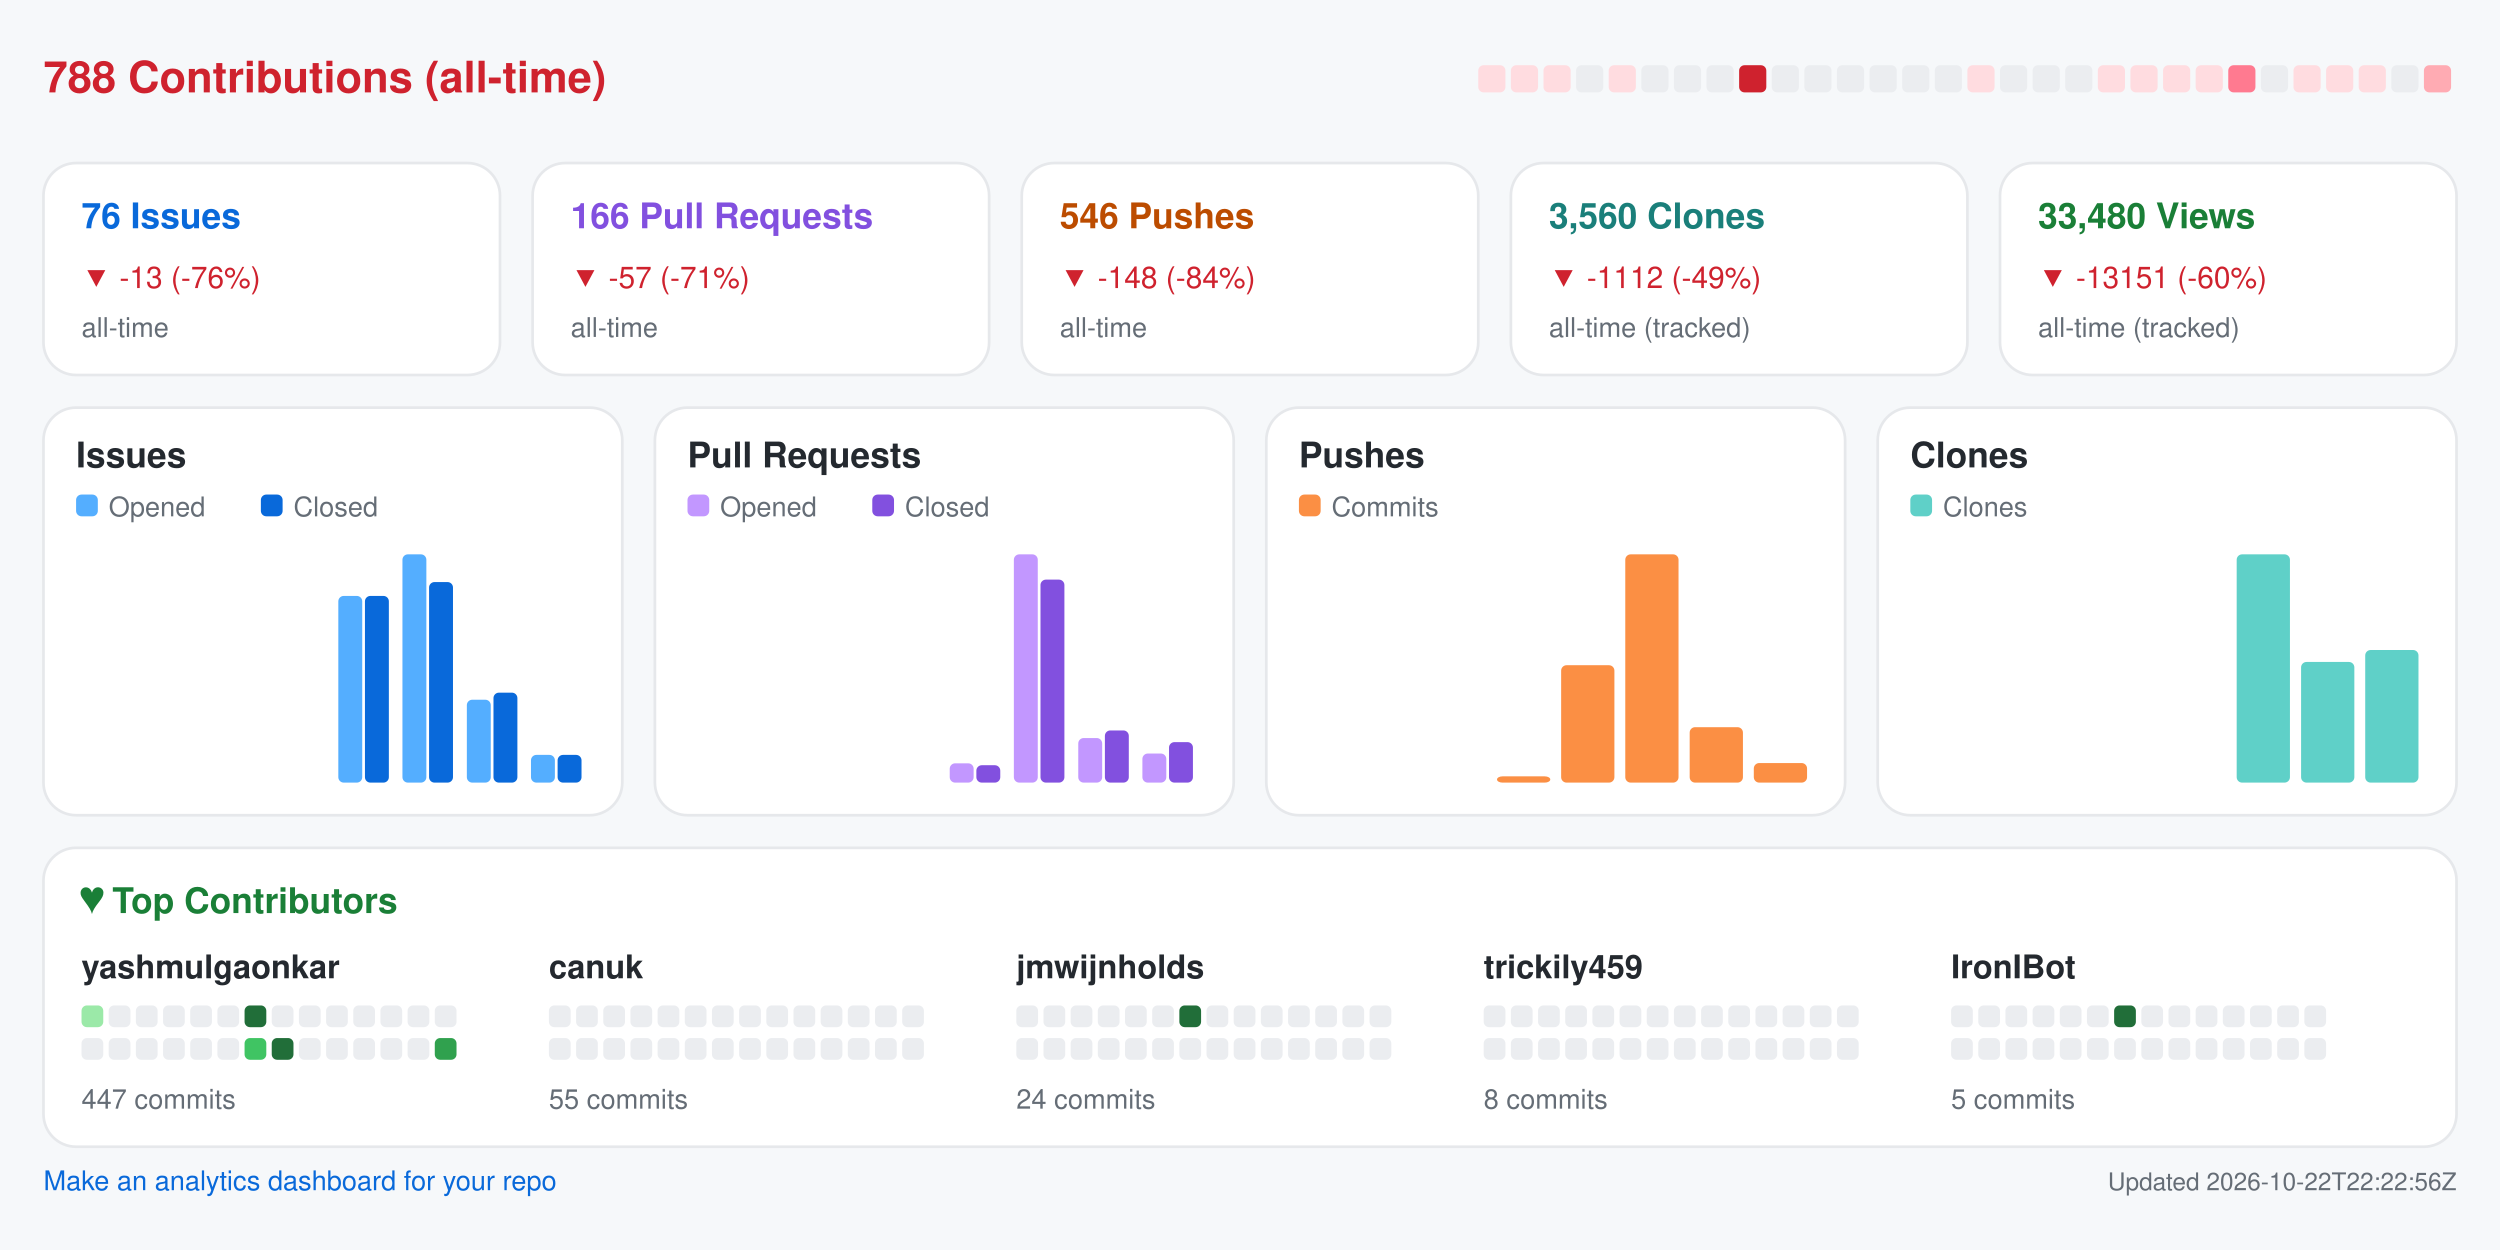
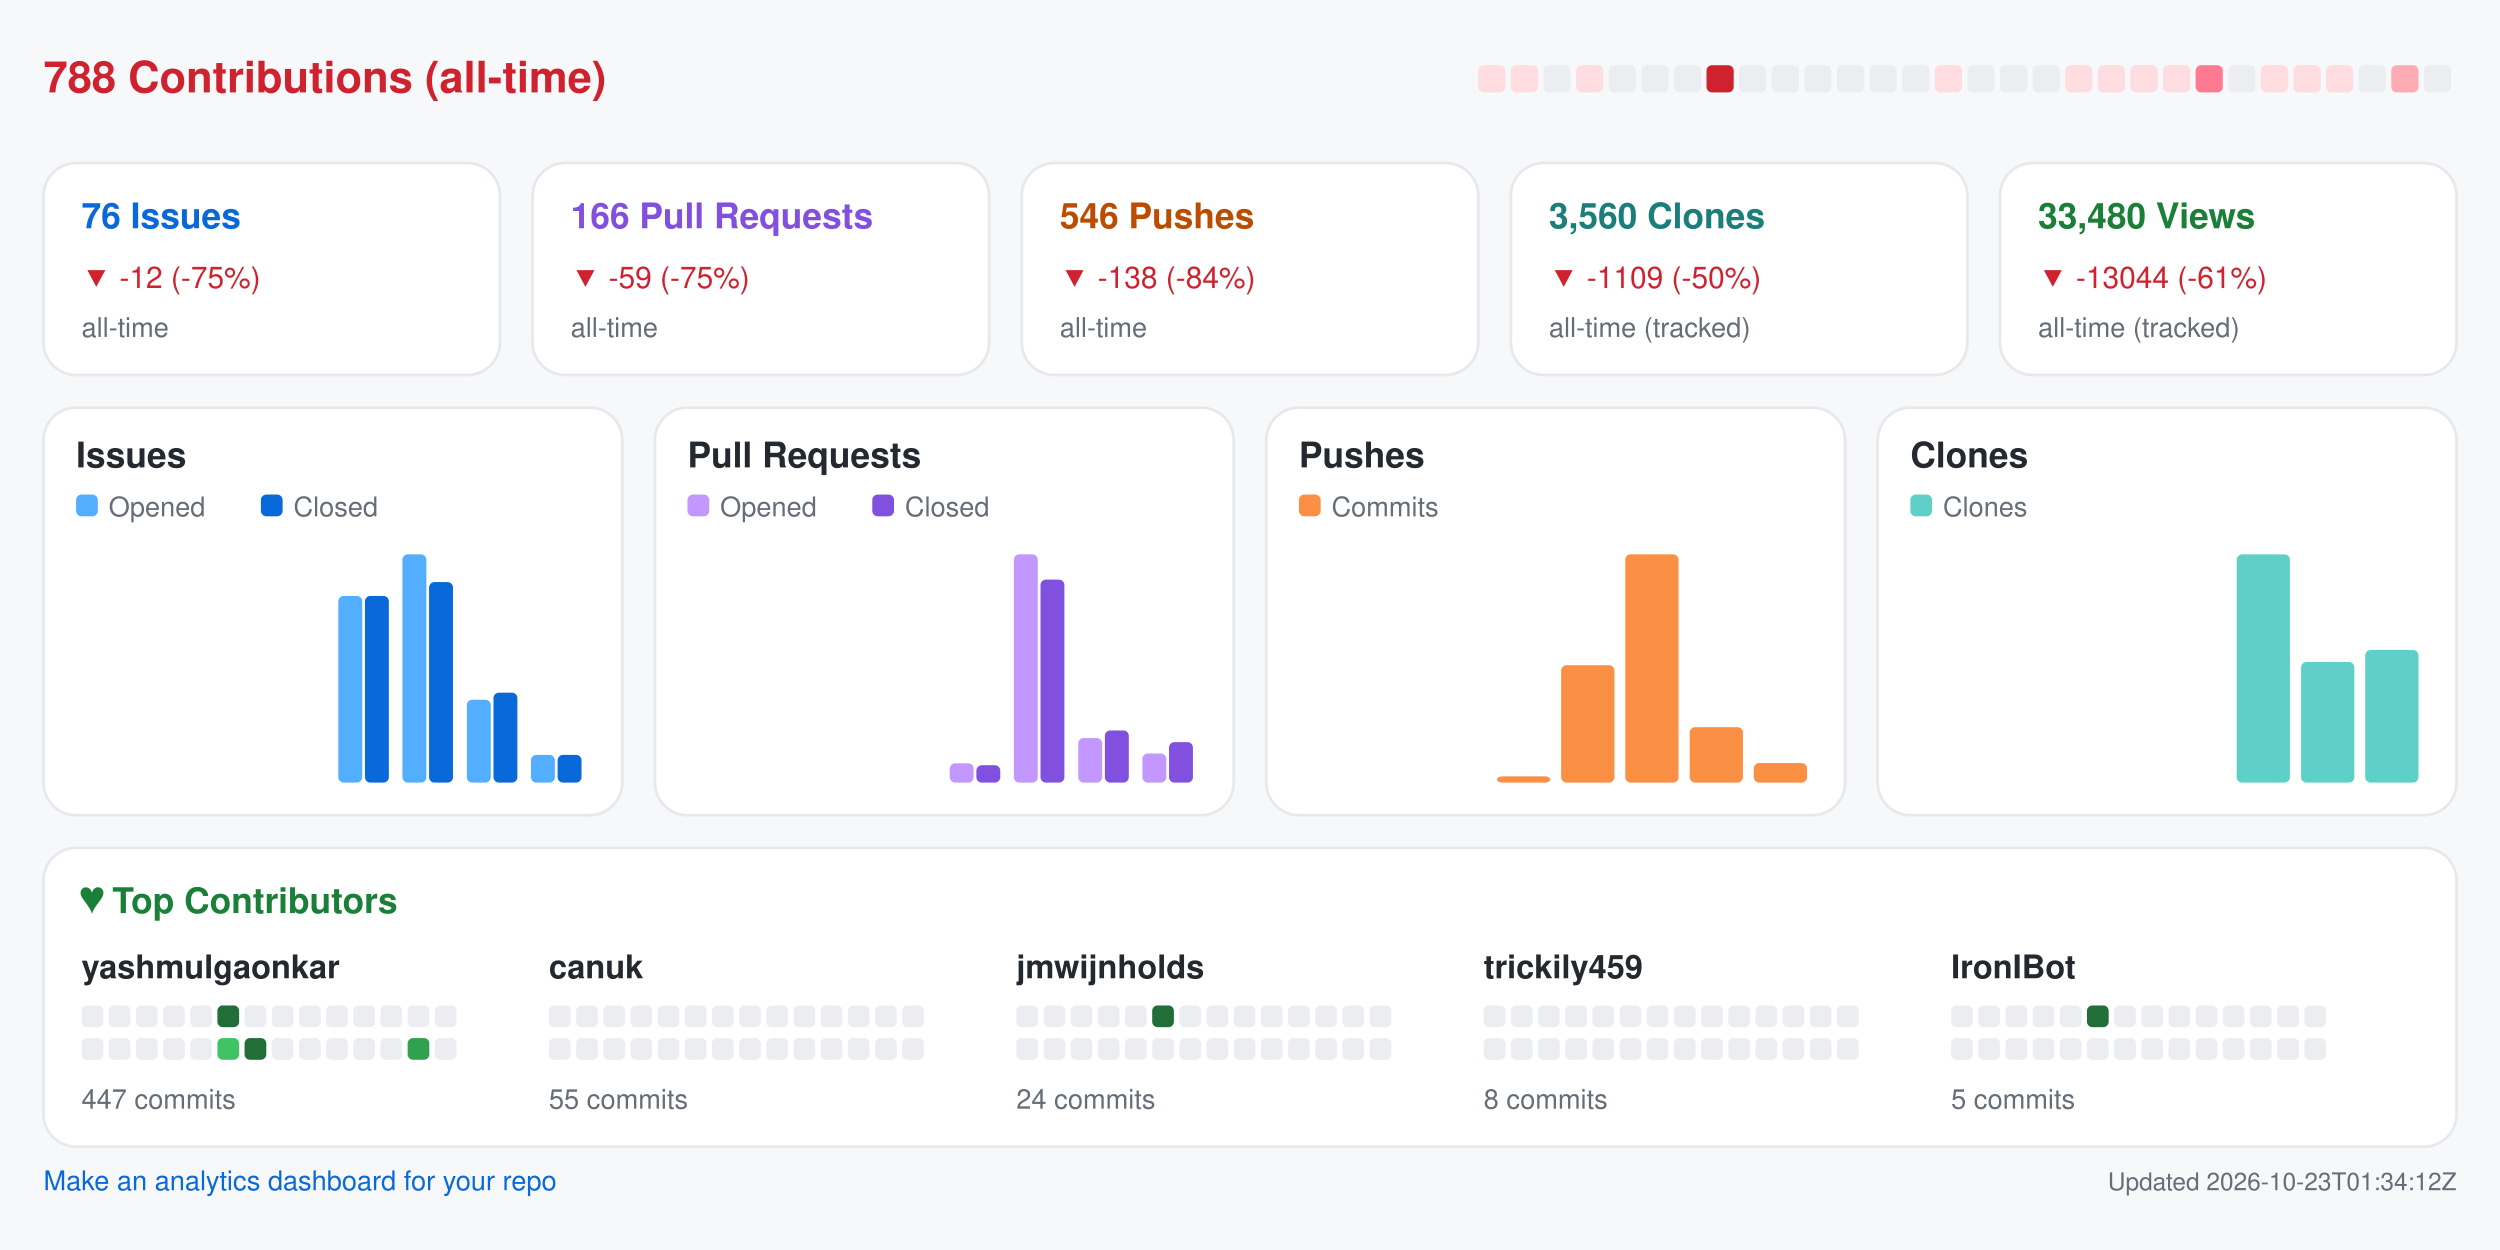
<svg xmlns="http://www.w3.org/2000/svg" width="920" height="460" viewBox="0 0 920 460" role="img" aria-label="Repository analytics for yashmulgaonkar/FlightScnr_Pi">
  <rect x="0.0" y="0.0" width="920.0" height="460.0" rx="0" fill="#f6f8fa" />
  <text x="16.0" y="34.0" fill="#cf222e" font-size="16" font-family="-apple-system,BlinkMacSystemFont,Segoe UI,Helvetica,Arial,sans-serif" font-weight="600" text-anchor="start">788 Contributions (all-time)</text>
  <rect x="544.0" y="24.0" width="10.0" height="10.0" rx="2" fill="#ffdce0" />
  <rect x="556.0" y="24.0" width="10.0" height="10.0" rx="2" fill="#ffdce0" />
-   <rect x="568.0" y="24.0" width="10.0" height="10.0" rx="2" fill="#ffdce0" />
-   <rect x="580.0" y="24.0" width="10.0" height="10.0" rx="2" fill="#ebedf0" />
-   <rect x="592.0" y="24.0" width="10.0" height="10.0" rx="2" fill="#ffdce0" />
+   <rect x="568.0" y="24.0" width="10.0" height="10.0" rx="2" fill="#ebedf0" />
+   <rect x="580.0" y="24.0" width="10.0" height="10.0" rx="2" fill="#ffdce0" />
+   <rect x="592.0" y="24.0" width="10.0" height="10.0" rx="2" fill="#ebedf0" />
  <rect x="604.0" y="24.0" width="10.0" height="10.0" rx="2" fill="#ebedf0" />
  <rect x="616.0" y="24.0" width="10.0" height="10.0" rx="2" fill="#ebedf0" />
-   <rect x="628.0" y="24.0" width="10.0" height="10.0" rx="2" fill="#ebedf0" />
-   <rect x="640.0" y="24.0" width="10.0" height="10.0" rx="2" fill="#cf222e" />
+   <rect x="628.0" y="24.0" width="10.0" height="10.0" rx="2" fill="#cf222e" />
+   <rect x="640.0" y="24.0" width="10.0" height="10.0" rx="2" fill="#ebedf0" />
  <rect x="652.0" y="24.0" width="10.0" height="10.0" rx="2" fill="#ebedf0" />
  <rect x="664.0" y="24.0" width="10.0" height="10.0" rx="2" fill="#ebedf0" />
  <rect x="676.0" y="24.0" width="10.0" height="10.0" rx="2" fill="#ebedf0" />
  <rect x="688.0" y="24.0" width="10.0" height="10.0" rx="2" fill="#ebedf0" />
  <rect x="700.0" y="24.0" width="10.0" height="10.0" rx="2" fill="#ebedf0" />
-   <rect x="712.0" y="24.0" width="10.0" height="10.0" rx="2" fill="#ebedf0" />
-   <rect x="724.0" y="24.0" width="10.0" height="10.0" rx="2" fill="#ffdce0" />
+   <rect x="712.0" y="24.0" width="10.0" height="10.0" rx="2" fill="#ffdce0" />
+   <rect x="724.0" y="24.0" width="10.0" height="10.0" rx="2" fill="#ebedf0" />
  <rect x="736.0" y="24.0" width="10.0" height="10.0" rx="2" fill="#ebedf0" />
  <rect x="748.0" y="24.0" width="10.0" height="10.0" rx="2" fill="#ebedf0" />
-   <rect x="760.0" y="24.0" width="10.0" height="10.0" rx="2" fill="#ebedf0" />
+   <rect x="760.0" y="24.0" width="10.0" height="10.0" rx="2" fill="#ffdce0" />
  <rect x="772.0" y="24.0" width="10.0" height="10.0" rx="2" fill="#ffdce0" />
  <rect x="784.0" y="24.0" width="10.0" height="10.0" rx="2" fill="#ffdce0" />
  <rect x="796.0" y="24.0" width="10.0" height="10.0" rx="2" fill="#ffdce0" />
-   <rect x="808.0" y="24.0" width="10.0" height="10.0" rx="2" fill="#ffdce0" />
-   <rect x="820.0" y="24.0" width="10.0" height="10.0" rx="2" fill="#ff7a90" />
-   <rect x="832.0" y="24.0" width="10.0" height="10.0" rx="2" fill="#ebedf0" />
+   <rect x="808.0" y="24.0" width="10.0" height="10.0" rx="2" fill="#ff7a90" />
+   <rect x="820.0" y="24.0" width="10.0" height="10.0" rx="2" fill="#ebedf0" />
+   <rect x="832.0" y="24.0" width="10.0" height="10.0" rx="2" fill="#ffdce0" />
  <rect x="844.0" y="24.0" width="10.0" height="10.0" rx="2" fill="#ffdce0" />
  <rect x="856.0" y="24.0" width="10.0" height="10.0" rx="2" fill="#ffdce0" />
-   <rect x="868.0" y="24.0" width="10.0" height="10.0" rx="2" fill="#ffdce0" />
-   <rect x="880.0" y="24.0" width="10.0" height="10.0" rx="2" fill="#ebedf0" />
-   <rect x="892.0" y="24.0" width="10.0" height="10.0" rx="2" fill="#ffabb3" />
+   <rect x="868.0" y="24.0" width="10.0" height="10.0" rx="2" fill="#ebedf0" />
+   <rect x="880.0" y="24.0" width="10.0" height="10.0" rx="2" fill="#ffabb3" />
+   <rect x="892.0" y="24.0" width="10.0" height="10.0" rx="2" fill="#ebedf0" />
  <rect x="16.0" y="60.0" width="168.0" height="78.0" rx="12" fill="#ffffff" stroke="#e6e8eb" />
  <text x="30.0" y="84.0" fill="#0969da" font-size="13" font-family="-apple-system,BlinkMacSystemFont,Segoe UI,Helvetica,Arial,sans-serif" font-weight="600" text-anchor="start">76 Issues</text>
-   <text x="30.0" y="106.0" fill="#cf222e" font-size="11" font-family="-apple-system,BlinkMacSystemFont,Segoe UI,Helvetica,Arial,sans-serif" font-weight="400" text-anchor="start">▼ -13 (-76%)</text>
+   <text x="30.0" y="106.0" fill="#cf222e" font-size="11" font-family="-apple-system,BlinkMacSystemFont,Segoe UI,Helvetica,Arial,sans-serif" font-weight="400" text-anchor="start">▼ -12 (-75%)</text>
  <text x="30.0" y="124.0" fill="#656d76" font-size="10" font-family="-apple-system,BlinkMacSystemFont,Segoe UI,Helvetica,Arial,sans-serif" font-weight="400" text-anchor="start">all-time</text>
  <rect x="196.0" y="60.0" width="168.0" height="78.0" rx="12" fill="#ffffff" stroke="#e6e8eb" />
  <text x="210.0" y="84.0" fill="#8250df" font-size="13" font-family="-apple-system,BlinkMacSystemFont,Segoe UI,Helvetica,Arial,sans-serif" font-weight="600" text-anchor="start">166 Pull Requests</text>
-   <text x="210.0" y="106.0" fill="#cf222e" font-size="11" font-family="-apple-system,BlinkMacSystemFont,Segoe UI,Helvetica,Arial,sans-serif" font-weight="400" text-anchor="start">▼ -57 (-71%)</text>
+   <text x="210.0" y="106.0" fill="#cf222e" font-size="11" font-family="-apple-system,BlinkMacSystemFont,Segoe UI,Helvetica,Arial,sans-serif" font-weight="400" text-anchor="start">▼ -59 (-75%)</text>
  <text x="210.0" y="124.0" fill="#656d76" font-size="10" font-family="-apple-system,BlinkMacSystemFont,Segoe UI,Helvetica,Arial,sans-serif" font-weight="400" text-anchor="start">all-time</text>
  <rect x="376.0" y="60.0" width="168.0" height="78.0" rx="12" fill="#ffffff" stroke="#e6e8eb" />
  <text x="390.0" y="84.0" fill="#bc4c00" font-size="13" font-family="-apple-system,BlinkMacSystemFont,Segoe UI,Helvetica,Arial,sans-serif" font-weight="600" text-anchor="start">546 Pushes</text>
-   <text x="390.0" y="106.0" fill="#cf222e" font-size="11" font-family="-apple-system,BlinkMacSystemFont,Segoe UI,Helvetica,Arial,sans-serif" font-weight="400" text-anchor="start">▼ -148 (-84%)</text>
+   <text x="390.0" y="106.0" fill="#cf222e" font-size="11" font-family="-apple-system,BlinkMacSystemFont,Segoe UI,Helvetica,Arial,sans-serif" font-weight="400" text-anchor="start">▼ -138 (-84%)</text>
  <text x="390.0" y="124.0" fill="#656d76" font-size="10" font-family="-apple-system,BlinkMacSystemFont,Segoe UI,Helvetica,Arial,sans-serif" font-weight="400" text-anchor="start">all-time</text>
  <rect x="556.0" y="60.0" width="168.0" height="78.0" rx="12" fill="#ffffff" stroke="#e6e8eb" />
  <text x="570.0" y="84.0" fill="#1a7f7a" font-size="13" font-family="-apple-system,BlinkMacSystemFont,Segoe UI,Helvetica,Arial,sans-serif" font-weight="600" text-anchor="start">3,560 Clones</text>
-   <text x="570.0" y="106.0" fill="#cf222e" font-size="11" font-family="-apple-system,BlinkMacSystemFont,Segoe UI,Helvetica,Arial,sans-serif" font-weight="400" text-anchor="start">▼ -1112 (-49%)</text>
+   <text x="570.0" y="106.0" fill="#cf222e" font-size="11" font-family="-apple-system,BlinkMacSystemFont,Segoe UI,Helvetica,Arial,sans-serif" font-weight="400" text-anchor="start">▼ -1109 (-50%)</text>
  <text x="570.0" y="124.0" fill="#656d76" font-size="10" font-family="-apple-system,BlinkMacSystemFont,Segoe UI,Helvetica,Arial,sans-serif" font-weight="400" text-anchor="start">all-time (tracked)</text>
  <rect x="736.0" y="60.0" width="168.0" height="78.0" rx="12" fill="#ffffff" stroke="#e6e8eb" />
  <text x="750.0" y="84.0" fill="#1a7f37" font-size="13" font-family="-apple-system,BlinkMacSystemFont,Segoe UI,Helvetica,Arial,sans-serif" font-weight="600" text-anchor="start">33,480 Views</text>
-   <text x="750.0" y="106.0" fill="#cf222e" font-size="11" font-family="-apple-system,BlinkMacSystemFont,Segoe UI,Helvetica,Arial,sans-serif" font-weight="400" text-anchor="start">▼ -13151 (-60%)</text>
+   <text x="750.0" y="106.0" fill="#cf222e" font-size="11" font-family="-apple-system,BlinkMacSystemFont,Segoe UI,Helvetica,Arial,sans-serif" font-weight="400" text-anchor="start">▼ -13044 (-61%)</text>
  <text x="750.0" y="124.0" fill="#656d76" font-size="10" font-family="-apple-system,BlinkMacSystemFont,Segoe UI,Helvetica,Arial,sans-serif" font-weight="400" text-anchor="start">all-time (tracked)</text>
  <rect x="16.0" y="150.0" width="213.0" height="150.0" rx="12" fill="#ffffff" stroke="#e6e8eb" />
  <text x="28.0" y="172.0" fill="#24292f" font-size="13" font-family="-apple-system,BlinkMacSystemFont,Segoe UI,Helvetica,Arial,sans-serif" font-weight="600" text-anchor="start">Issues</text>
  <rect x="28.0" y="182.0" width="8.0" height="8.0" rx="2" fill="#54aeff" />
  <text x="40.0" y="190.0" fill="#656d76" font-size="10" font-family="-apple-system,BlinkMacSystemFont,Segoe UI,Helvetica,Arial,sans-serif" font-weight="400" text-anchor="start">Opened</text>
  <rect x="96.0" y="182.0" width="8.0" height="8.0" rx="2" fill="#0969da" />
  <text x="108.0" y="190.0" fill="#656d76" font-size="10" font-family="-apple-system,BlinkMacSystemFont,Segoe UI,Helvetica,Arial,sans-serif" font-weight="400" text-anchor="start">Closed</text>
  <rect x="30.0" y="288.0" width="8.8" height="0.0" rx="2" fill="#54aeff" />
  <rect x="39.8" y="288.0" width="8.8" height="0.0" rx="2" fill="#0969da" />
  <rect x="53.6" y="288.0" width="8.8" height="0.0" rx="2" fill="#54aeff" />
  <rect x="63.4" y="288.0" width="8.8" height="0.0" rx="2" fill="#0969da" />
  <rect x="77.2" y="288.0" width="8.8" height="0.0" rx="2" fill="#54aeff" />
  <rect x="87.1" y="288.0" width="8.8" height="0.0" rx="2" fill="#0969da" />
  <rect x="100.9" y="288.0" width="8.8" height="0.0" rx="2" fill="#54aeff" />
  <rect x="110.7" y="288.0" width="8.8" height="0.0" rx="2" fill="#0969da" />
  <rect x="124.5" y="219.3" width="8.8" height="68.7" rx="2" fill="#54aeff" />
  <rect x="134.3" y="219.3" width="8.8" height="68.7" rx="2" fill="#0969da" />
  <rect x="148.1" y="204.0" width="8.8" height="84.0" rx="2" fill="#54aeff" />
  <rect x="157.9" y="214.2" width="8.8" height="73.8" rx="2" fill="#0969da" />
  <rect x="171.8" y="257.5" width="8.8" height="30.5" rx="2" fill="#54aeff" />
  <rect x="181.6" y="254.9" width="8.8" height="33.1" rx="2" fill="#0969da" />
  <rect x="195.4" y="277.8" width="8.8" height="10.2" rx="2" fill="#54aeff" />
  <rect x="205.2" y="277.8" width="8.8" height="10.2" rx="2" fill="#0969da" />
  <rect x="241.0" y="150.0" width="213.0" height="150.0" rx="12" fill="#ffffff" stroke="#e6e8eb" />
  <text x="253.0" y="172.0" fill="#24292f" font-size="13" font-family="-apple-system,BlinkMacSystemFont,Segoe UI,Helvetica,Arial,sans-serif" font-weight="600" text-anchor="start">Pull Requests</text>
  <rect x="253.0" y="182.0" width="8.0" height="8.0" rx="2" fill="#c297ff" />
  <text x="265.0" y="190.0" fill="#656d76" font-size="10" font-family="-apple-system,BlinkMacSystemFont,Segoe UI,Helvetica,Arial,sans-serif" font-weight="400" text-anchor="start">Opened</text>
  <rect x="321.0" y="182.0" width="8.0" height="8.0" rx="2" fill="#8250df" />
  <text x="333.0" y="190.0" fill="#656d76" font-size="10" font-family="-apple-system,BlinkMacSystemFont,Segoe UI,Helvetica,Arial,sans-serif" font-weight="400" text-anchor="start">Closed</text>
  <rect x="255.0" y="288.0" width="8.8" height="0.0" rx="2" fill="#c297ff" />
  <rect x="264.8" y="288.0" width="8.8" height="0.0" rx="2" fill="#8250df" />
  <rect x="278.6" y="288.0" width="8.8" height="0.0" rx="2" fill="#c297ff" />
  <rect x="288.4" y="288.0" width="8.8" height="0.0" rx="2" fill="#8250df" />
  <rect x="302.2" y="288.0" width="8.8" height="0.0" rx="2" fill="#c297ff" />
  <rect x="312.1" y="288.0" width="8.8" height="0.0" rx="2" fill="#8250df" />
  <rect x="325.9" y="288.0" width="8.8" height="0.0" rx="2" fill="#c297ff" />
  <rect x="335.7" y="288.0" width="8.8" height="0.0" rx="2" fill="#8250df" />
  <rect x="349.5" y="280.9" width="8.8" height="7.1" rx="2" fill="#c297ff" />
  <rect x="359.3" y="281.6" width="8.8" height="6.4" rx="2" fill="#8250df" />
  <rect x="373.1" y="204.0" width="8.8" height="84.0" rx="2" fill="#c297ff" />
  <rect x="382.9" y="213.3" width="8.8" height="74.7" rx="2" fill="#8250df" />
  <rect x="396.8" y="271.6" width="8.8" height="16.4" rx="2" fill="#c297ff" />
  <rect x="406.6" y="268.8" width="8.8" height="19.2" rx="2" fill="#8250df" />
  <rect x="420.4" y="277.3" width="8.8" height="10.7" rx="2" fill="#c297ff" />
  <rect x="430.2" y="273.1" width="8.8" height="14.9" rx="2" fill="#8250df" />
  <rect x="466.0" y="150.0" width="213.0" height="150.0" rx="12" fill="#ffffff" stroke="#e6e8eb" />
  <text x="478.0" y="172.0" fill="#24292f" font-size="13" font-family="-apple-system,BlinkMacSystemFont,Segoe UI,Helvetica,Arial,sans-serif" font-weight="600" text-anchor="start">Pushes</text>
  <rect x="478.0" y="182.0" width="8.0" height="8.0" rx="2" fill="#fb8f44" />
  <text x="490.0" y="190.0" fill="#656d76" font-size="10" font-family="-apple-system,BlinkMacSystemFont,Segoe UI,Helvetica,Arial,sans-serif" font-weight="400" text-anchor="start">Commits</text>
  <rect x="480.0" y="288.0" width="19.6" height="0.0" rx="2" fill="#fb8f44" />
  <rect x="503.6" y="288.0" width="19.6" height="0.0" rx="2" fill="#fb8f44" />
  <rect x="527.2" y="288.0" width="19.6" height="0.0" rx="2" fill="#fb8f44" />
  <rect x="550.9" y="285.7" width="19.6" height="2.3" rx="2" fill="#fb8f44" />
  <rect x="574.5" y="244.8" width="19.6" height="43.2" rx="2" fill="#fb8f44" />
  <rect x="598.1" y="204.0" width="19.6" height="84.0" rx="2" fill="#fb8f44" />
  <rect x="621.8" y="267.6" width="19.6" height="20.4" rx="2" fill="#fb8f44" />
  <rect x="645.4" y="280.8" width="19.6" height="7.2" rx="2" fill="#fb8f44" />
  <rect x="691.0" y="150.0" width="213.0" height="150.0" rx="12" fill="#ffffff" stroke="#e6e8eb" />
  <text x="703.0" y="172.0" fill="#24292f" font-size="13" font-family="-apple-system,BlinkMacSystemFont,Segoe UI,Helvetica,Arial,sans-serif" font-weight="600" text-anchor="start">Clones</text>
  <rect x="703.0" y="182.0" width="8.0" height="8.0" rx="2" fill="#5fd0c8" />
  <text x="715.0" y="190.0" fill="#656d76" font-size="10" font-family="-apple-system,BlinkMacSystemFont,Segoe UI,Helvetica,Arial,sans-serif" font-weight="400" text-anchor="start">Clones</text>
  <rect x="705.0" y="288.0" width="19.6" height="0.0" rx="2" fill="#5fd0c8" />
  <rect x="728.6" y="288.0" width="19.6" height="0.0" rx="2" fill="#5fd0c8" />
  <rect x="752.2" y="288.0" width="19.6" height="0.0" rx="2" fill="#5fd0c8" />
  <rect x="775.9" y="288.0" width="19.6" height="0.0" rx="2" fill="#5fd0c8" />
  <rect x="799.5" y="288.0" width="19.6" height="0.0" rx="2" fill="#5fd0c8" />
  <rect x="823.1" y="204.0" width="19.6" height="84.0" rx="2" fill="#5fd0c8" />
  <rect x="846.8" y="243.6" width="19.6" height="44.4" rx="2" fill="#5fd0c8" />
  <rect x="870.4" y="239.2" width="19.6" height="48.8" rx="2" fill="#5fd0c8" />
  <rect x="16.0" y="312.0" width="888.0" height="110.0" rx="12" fill="#ffffff" stroke="#e6e8eb" />
  <text x="30.0" y="336.0" fill="#1a7f37" font-size="13" font-family="-apple-system,BlinkMacSystemFont,Segoe UI,Helvetica,Arial,sans-serif" font-weight="600" text-anchor="start">♥  Top Contributors</text>
  <text x="30.0" y="360.0" fill="#24292f" font-size="12" font-family="-apple-system,BlinkMacSystemFont,Segoe UI,Helvetica,Arial,sans-serif" font-weight="600" text-anchor="start">yashmulgaonkar</text>
-   <rect x="30.0" y="370.0" width="8.0" height="8.0" rx="2" fill="#9be9a8" />
+   <rect x="30.0" y="370.0" width="8.0" height="8.0" rx="2" fill="#ebedf0" />
  <rect x="40.0" y="370.0" width="8.0" height="8.0" rx="2" fill="#ebedf0" />
  <rect x="50.0" y="370.0" width="8.0" height="8.0" rx="2" fill="#ebedf0" />
  <rect x="60.0" y="370.0" width="8.0" height="8.0" rx="2" fill="#ebedf0" />
  <rect x="70.0" y="370.0" width="8.0" height="8.0" rx="2" fill="#ebedf0" />
-   <rect x="80.0" y="370.0" width="8.0" height="8.0" rx="2" fill="#ebedf0" />
-   <rect x="90.0" y="370.0" width="8.0" height="8.0" rx="2" fill="#216e39" />
+   <rect x="80.0" y="370.0" width="8.0" height="8.0" rx="2" fill="#216e39" />
+   <rect x="90.0" y="370.0" width="8.0" height="8.0" rx="2" fill="#ebedf0" />
  <rect x="100.0" y="370.0" width="8.0" height="8.0" rx="2" fill="#ebedf0" />
  <rect x="110.0" y="370.0" width="8.0" height="8.0" rx="2" fill="#ebedf0" />
  <rect x="120.0" y="370.0" width="8.0" height="8.0" rx="2" fill="#ebedf0" />
  <rect x="130.0" y="370.0" width="8.0" height="8.0" rx="2" fill="#ebedf0" />
  <rect x="140.0" y="370.0" width="8.0" height="8.0" rx="2" fill="#ebedf0" />
  <rect x="150.0" y="370.0" width="8.0" height="8.0" rx="2" fill="#ebedf0" />
  <rect x="160.0" y="370.0" width="8.0" height="8.0" rx="2" fill="#ebedf0" />
  <rect x="30.0" y="382.0" width="8.0" height="8.0" rx="2" fill="#ebedf0" />
  <rect x="40.0" y="382.0" width="8.0" height="8.0" rx="2" fill="#ebedf0" />
  <rect x="50.0" y="382.0" width="8.0" height="8.0" rx="2" fill="#ebedf0" />
  <rect x="60.0" y="382.0" width="8.0" height="8.0" rx="2" fill="#ebedf0" />
  <rect x="70.0" y="382.0" width="8.0" height="8.0" rx="2" fill="#ebedf0" />
-   <rect x="80.0" y="382.0" width="8.0" height="8.0" rx="2" fill="#ebedf0" />
-   <rect x="90.0" y="382.0" width="8.0" height="8.0" rx="2" fill="#40c463" />
-   <rect x="100.0" y="382.0" width="8.0" height="8.0" rx="2" fill="#216e39" />
+   <rect x="80.0" y="382.0" width="8.0" height="8.0" rx="2" fill="#40c463" />
+   <rect x="90.0" y="382.0" width="8.0" height="8.0" rx="2" fill="#216e39" />
+   <rect x="100.0" y="382.0" width="8.0" height="8.0" rx="2" fill="#ebedf0" />
  <rect x="110.0" y="382.0" width="8.0" height="8.0" rx="2" fill="#ebedf0" />
  <rect x="120.0" y="382.0" width="8.0" height="8.0" rx="2" fill="#ebedf0" />
  <rect x="130.0" y="382.0" width="8.0" height="8.0" rx="2" fill="#ebedf0" />
  <rect x="140.0" y="382.0" width="8.0" height="8.0" rx="2" fill="#ebedf0" />
-   <rect x="150.0" y="382.0" width="8.0" height="8.0" rx="2" fill="#ebedf0" />
-   <rect x="160.0" y="382.0" width="8.0" height="8.0" rx="2" fill="#30a14e" />
+   <rect x="150.0" y="382.0" width="8.0" height="8.0" rx="2" fill="#30a14e" />
+   <rect x="160.0" y="382.0" width="8.0" height="8.0" rx="2" fill="#ebedf0" />
  <text x="30.0" y="408.0" fill="#656d76" font-size="10" font-family="-apple-system,BlinkMacSystemFont,Segoe UI,Helvetica,Arial,sans-serif" font-weight="400" text-anchor="start">447 commits</text>
  <text x="202.0" y="360.0" fill="#24292f" font-size="12" font-family="-apple-system,BlinkMacSystemFont,Segoe UI,Helvetica,Arial,sans-serif" font-weight="600" text-anchor="start">canuk</text>
  <rect x="202.0" y="370.0" width="8.0" height="8.0" rx="2" fill="#ebedf0" />
  <rect x="212.0" y="370.0" width="8.0" height="8.0" rx="2" fill="#ebedf0" />
  <rect x="222.0" y="370.0" width="8.0" height="8.0" rx="2" fill="#ebedf0" />
  <rect x="232.0" y="370.0" width="8.0" height="8.0" rx="2" fill="#ebedf0" />
  <rect x="242.0" y="370.0" width="8.0" height="8.0" rx="2" fill="#ebedf0" />
  <rect x="252.0" y="370.0" width="8.0" height="8.0" rx="2" fill="#ebedf0" />
  <rect x="262.0" y="370.0" width="8.0" height="8.0" rx="2" fill="#ebedf0" />
  <rect x="272.0" y="370.0" width="8.0" height="8.0" rx="2" fill="#ebedf0" />
  <rect x="282.0" y="370.0" width="8.0" height="8.0" rx="2" fill="#ebedf0" />
  <rect x="292.0" y="370.0" width="8.0" height="8.0" rx="2" fill="#ebedf0" />
  <rect x="302.0" y="370.0" width="8.0" height="8.0" rx="2" fill="#ebedf0" />
  <rect x="312.0" y="370.0" width="8.0" height="8.0" rx="2" fill="#ebedf0" />
  <rect x="322.0" y="370.0" width="8.0" height="8.0" rx="2" fill="#ebedf0" />
  <rect x="332.0" y="370.0" width="8.0" height="8.0" rx="2" fill="#ebedf0" />
  <rect x="202.0" y="382.0" width="8.0" height="8.0" rx="2" fill="#ebedf0" />
  <rect x="212.0" y="382.0" width="8.0" height="8.0" rx="2" fill="#ebedf0" />
  <rect x="222.0" y="382.0" width="8.0" height="8.0" rx="2" fill="#ebedf0" />
  <rect x="232.0" y="382.0" width="8.0" height="8.0" rx="2" fill="#ebedf0" />
  <rect x="242.0" y="382.0" width="8.0" height="8.0" rx="2" fill="#ebedf0" />
  <rect x="252.0" y="382.0" width="8.0" height="8.0" rx="2" fill="#ebedf0" />
  <rect x="262.0" y="382.0" width="8.0" height="8.0" rx="2" fill="#ebedf0" />
  <rect x="272.0" y="382.0" width="8.0" height="8.0" rx="2" fill="#ebedf0" />
  <rect x="282.0" y="382.0" width="8.0" height="8.0" rx="2" fill="#ebedf0" />
  <rect x="292.0" y="382.0" width="8.0" height="8.0" rx="2" fill="#ebedf0" />
  <rect x="302.0" y="382.0" width="8.0" height="8.0" rx="2" fill="#ebedf0" />
  <rect x="312.0" y="382.0" width="8.0" height="8.0" rx="2" fill="#ebedf0" />
  <rect x="322.0" y="382.0" width="8.0" height="8.0" rx="2" fill="#ebedf0" />
  <rect x="332.0" y="382.0" width="8.0" height="8.0" rx="2" fill="#ebedf0" />
  <text x="202.0" y="408.0" fill="#656d76" font-size="10" font-family="-apple-system,BlinkMacSystemFont,Segoe UI,Helvetica,Arial,sans-serif" font-weight="400" text-anchor="start">55 commits</text>
  <text x="374.0" y="360.0" fill="#24292f" font-size="12" font-family="-apple-system,BlinkMacSystemFont,Segoe UI,Helvetica,Arial,sans-serif" font-weight="600" text-anchor="start">jmwijnholds</text>
  <rect x="374.0" y="370.0" width="8.0" height="8.0" rx="2" fill="#ebedf0" />
  <rect x="384.0" y="370.0" width="8.0" height="8.0" rx="2" fill="#ebedf0" />
  <rect x="394.0" y="370.0" width="8.0" height="8.0" rx="2" fill="#ebedf0" />
  <rect x="404.0" y="370.0" width="8.0" height="8.0" rx="2" fill="#ebedf0" />
  <rect x="414.0" y="370.0" width="8.0" height="8.0" rx="2" fill="#ebedf0" />
-   <rect x="424.0" y="370.0" width="8.0" height="8.0" rx="2" fill="#ebedf0" />
-   <rect x="434.0" y="370.0" width="8.0" height="8.0" rx="2" fill="#216e39" />
+   <rect x="424.0" y="370.0" width="8.0" height="8.0" rx="2" fill="#216e39" />
+   <rect x="434.0" y="370.0" width="8.0" height="8.0" rx="2" fill="#ebedf0" />
  <rect x="444.0" y="370.0" width="8.0" height="8.0" rx="2" fill="#ebedf0" />
  <rect x="454.0" y="370.0" width="8.0" height="8.0" rx="2" fill="#ebedf0" />
  <rect x="464.0" y="370.0" width="8.0" height="8.0" rx="2" fill="#ebedf0" />
  <rect x="474.0" y="370.0" width="8.0" height="8.0" rx="2" fill="#ebedf0" />
  <rect x="484.0" y="370.0" width="8.0" height="8.0" rx="2" fill="#ebedf0" />
  <rect x="494.0" y="370.0" width="8.0" height="8.0" rx="2" fill="#ebedf0" />
  <rect x="504.0" y="370.0" width="8.0" height="8.0" rx="2" fill="#ebedf0" />
  <rect x="374.0" y="382.0" width="8.0" height="8.0" rx="2" fill="#ebedf0" />
  <rect x="384.0" y="382.0" width="8.0" height="8.0" rx="2" fill="#ebedf0" />
  <rect x="394.0" y="382.0" width="8.0" height="8.0" rx="2" fill="#ebedf0" />
  <rect x="404.0" y="382.0" width="8.0" height="8.0" rx="2" fill="#ebedf0" />
  <rect x="414.0" y="382.0" width="8.0" height="8.0" rx="2" fill="#ebedf0" />
  <rect x="424.0" y="382.0" width="8.0" height="8.0" rx="2" fill="#ebedf0" />
  <rect x="434.0" y="382.0" width="8.0" height="8.0" rx="2" fill="#ebedf0" />
  <rect x="444.0" y="382.0" width="8.0" height="8.0" rx="2" fill="#ebedf0" />
  <rect x="454.0" y="382.0" width="8.0" height="8.0" rx="2" fill="#ebedf0" />
  <rect x="464.0" y="382.0" width="8.0" height="8.0" rx="2" fill="#ebedf0" />
  <rect x="474.0" y="382.0" width="8.0" height="8.0" rx="2" fill="#ebedf0" />
  <rect x="484.0" y="382.0" width="8.0" height="8.0" rx="2" fill="#ebedf0" />
  <rect x="494.0" y="382.0" width="8.0" height="8.0" rx="2" fill="#ebedf0" />
  <rect x="504.0" y="382.0" width="8.0" height="8.0" rx="2" fill="#ebedf0" />
  <text x="374.0" y="408.0" fill="#656d76" font-size="10" font-family="-apple-system,BlinkMacSystemFont,Segoe UI,Helvetica,Arial,sans-serif" font-weight="400" text-anchor="start">24 commits</text>
  <text x="546.0" y="360.0" fill="#24292f" font-size="12" font-family="-apple-system,BlinkMacSystemFont,Segoe UI,Helvetica,Arial,sans-serif" font-weight="600" text-anchor="start">trickily459</text>
  <rect x="546.0" y="370.0" width="8.0" height="8.0" rx="2" fill="#ebedf0" />
  <rect x="556.0" y="370.0" width="8.0" height="8.0" rx="2" fill="#ebedf0" />
  <rect x="566.0" y="370.0" width="8.0" height="8.0" rx="2" fill="#ebedf0" />
  <rect x="576.0" y="370.0" width="8.0" height="8.0" rx="2" fill="#ebedf0" />
  <rect x="586.0" y="370.0" width="8.0" height="8.0" rx="2" fill="#ebedf0" />
  <rect x="596.0" y="370.0" width="8.0" height="8.0" rx="2" fill="#ebedf0" />
  <rect x="606.0" y="370.0" width="8.0" height="8.0" rx="2" fill="#ebedf0" />
  <rect x="616.0" y="370.0" width="8.0" height="8.0" rx="2" fill="#ebedf0" />
  <rect x="626.0" y="370.0" width="8.0" height="8.0" rx="2" fill="#ebedf0" />
  <rect x="636.0" y="370.0" width="8.0" height="8.0" rx="2" fill="#ebedf0" />
  <rect x="646.0" y="370.0" width="8.0" height="8.0" rx="2" fill="#ebedf0" />
  <rect x="656.0" y="370.0" width="8.0" height="8.0" rx="2" fill="#ebedf0" />
  <rect x="666.0" y="370.0" width="8.0" height="8.0" rx="2" fill="#ebedf0" />
  <rect x="676.0" y="370.0" width="8.0" height="8.0" rx="2" fill="#ebedf0" />
  <rect x="546.0" y="382.0" width="8.0" height="8.0" rx="2" fill="#ebedf0" />
  <rect x="556.0" y="382.0" width="8.0" height="8.0" rx="2" fill="#ebedf0" />
  <rect x="566.0" y="382.0" width="8.0" height="8.0" rx="2" fill="#ebedf0" />
  <rect x="576.0" y="382.0" width="8.0" height="8.0" rx="2" fill="#ebedf0" />
  <rect x="586.0" y="382.0" width="8.0" height="8.0" rx="2" fill="#ebedf0" />
  <rect x="596.0" y="382.0" width="8.0" height="8.0" rx="2" fill="#ebedf0" />
  <rect x="606.0" y="382.0" width="8.0" height="8.0" rx="2" fill="#ebedf0" />
  <rect x="616.0" y="382.0" width="8.0" height="8.0" rx="2" fill="#ebedf0" />
  <rect x="626.0" y="382.0" width="8.0" height="8.0" rx="2" fill="#ebedf0" />
  <rect x="636.0" y="382.0" width="8.0" height="8.0" rx="2" fill="#ebedf0" />
  <rect x="646.0" y="382.0" width="8.0" height="8.0" rx="2" fill="#ebedf0" />
  <rect x="656.0" y="382.0" width="8.0" height="8.0" rx="2" fill="#ebedf0" />
  <rect x="666.0" y="382.0" width="8.0" height="8.0" rx="2" fill="#ebedf0" />
  <rect x="676.0" y="382.0" width="8.0" height="8.0" rx="2" fill="#ebedf0" />
  <text x="546.0" y="408.0" fill="#656d76" font-size="10" font-family="-apple-system,BlinkMacSystemFont,Segoe UI,Helvetica,Arial,sans-serif" font-weight="400" text-anchor="start">8 commits</text>
  <text x="718.0" y="360.0" fill="#24292f" font-size="12" font-family="-apple-system,BlinkMacSystemFont,Segoe UI,Helvetica,Arial,sans-serif" font-weight="600" text-anchor="start">IronIBot</text>
  <rect x="718.0" y="370.0" width="8.0" height="8.0" rx="2" fill="#ebedf0" />
  <rect x="728.0" y="370.0" width="8.0" height="8.0" rx="2" fill="#ebedf0" />
  <rect x="738.0" y="370.0" width="8.0" height="8.0" rx="2" fill="#ebedf0" />
  <rect x="748.0" y="370.0" width="8.0" height="8.0" rx="2" fill="#ebedf0" />
  <rect x="758.0" y="370.0" width="8.0" height="8.0" rx="2" fill="#ebedf0" />
-   <rect x="768.0" y="370.0" width="8.0" height="8.0" rx="2" fill="#ebedf0" />
-   <rect x="778.0" y="370.0" width="8.0" height="8.0" rx="2" fill="#216e39" />
+   <rect x="768.0" y="370.0" width="8.0" height="8.0" rx="2" fill="#216e39" />
+   <rect x="778.0" y="370.0" width="8.0" height="8.0" rx="2" fill="#ebedf0" />
  <rect x="788.0" y="370.0" width="8.0" height="8.0" rx="2" fill="#ebedf0" />
  <rect x="798.0" y="370.0" width="8.0" height="8.0" rx="2" fill="#ebedf0" />
  <rect x="808.0" y="370.0" width="8.0" height="8.0" rx="2" fill="#ebedf0" />
  <rect x="818.0" y="370.0" width="8.0" height="8.0" rx="2" fill="#ebedf0" />
  <rect x="828.0" y="370.0" width="8.0" height="8.0" rx="2" fill="#ebedf0" />
  <rect x="838.0" y="370.0" width="8.0" height="8.0" rx="2" fill="#ebedf0" />
  <rect x="848.0" y="370.0" width="8.0" height="8.0" rx="2" fill="#ebedf0" />
  <rect x="718.0" y="382.0" width="8.0" height="8.0" rx="2" fill="#ebedf0" />
  <rect x="728.0" y="382.0" width="8.0" height="8.0" rx="2" fill="#ebedf0" />
  <rect x="738.0" y="382.0" width="8.0" height="8.0" rx="2" fill="#ebedf0" />
  <rect x="748.0" y="382.0" width="8.0" height="8.0" rx="2" fill="#ebedf0" />
  <rect x="758.0" y="382.0" width="8.0" height="8.0" rx="2" fill="#ebedf0" />
  <rect x="768.0" y="382.0" width="8.0" height="8.0" rx="2" fill="#ebedf0" />
  <rect x="778.0" y="382.0" width="8.0" height="8.0" rx="2" fill="#ebedf0" />
  <rect x="788.0" y="382.0" width="8.0" height="8.0" rx="2" fill="#ebedf0" />
  <rect x="798.0" y="382.0" width="8.0" height="8.0" rx="2" fill="#ebedf0" />
  <rect x="808.0" y="382.0" width="8.0" height="8.0" rx="2" fill="#ebedf0" />
  <rect x="818.0" y="382.0" width="8.0" height="8.0" rx="2" fill="#ebedf0" />
  <rect x="828.0" y="382.0" width="8.0" height="8.0" rx="2" fill="#ebedf0" />
  <rect x="838.0" y="382.0" width="8.0" height="8.0" rx="2" fill="#ebedf0" />
  <rect x="848.0" y="382.0" width="8.0" height="8.0" rx="2" fill="#ebedf0" />
  <text x="718.0" y="408.0" fill="#656d76" font-size="10" font-family="-apple-system,BlinkMacSystemFont,Segoe UI,Helvetica,Arial,sans-serif" font-weight="400" text-anchor="start">5 commits</text>
  <a href="https://github.com/yashmulgaonkar/repo-analytics" target="_blank" rel="noopener noreferrer">
    <text x="16.0" y="438.0" fill="#0969da" font-size="10" font-family="-apple-system,BlinkMacSystemFont,Segoe UI,Helvetica,Arial,sans-serif" font-weight="400" text-anchor="start">Make an analytics dashboard for your repo</text>
  </a>
-   <text x="904.0" y="438.0" fill="#656d76" font-size="9" font-family="-apple-system,BlinkMacSystemFont,Segoe UI,Helvetica,Arial,sans-serif" font-weight="400" text-anchor="end">Updated 2026-10-22T22:22:56Z</text>
+   <text x="904.0" y="438.0" fill="#656d76" font-size="9" font-family="-apple-system,BlinkMacSystemFont,Segoe UI,Helvetica,Arial,sans-serif" font-weight="400" text-anchor="end">Updated 2026-10-23T01:34:12Z</text>
</svg>
